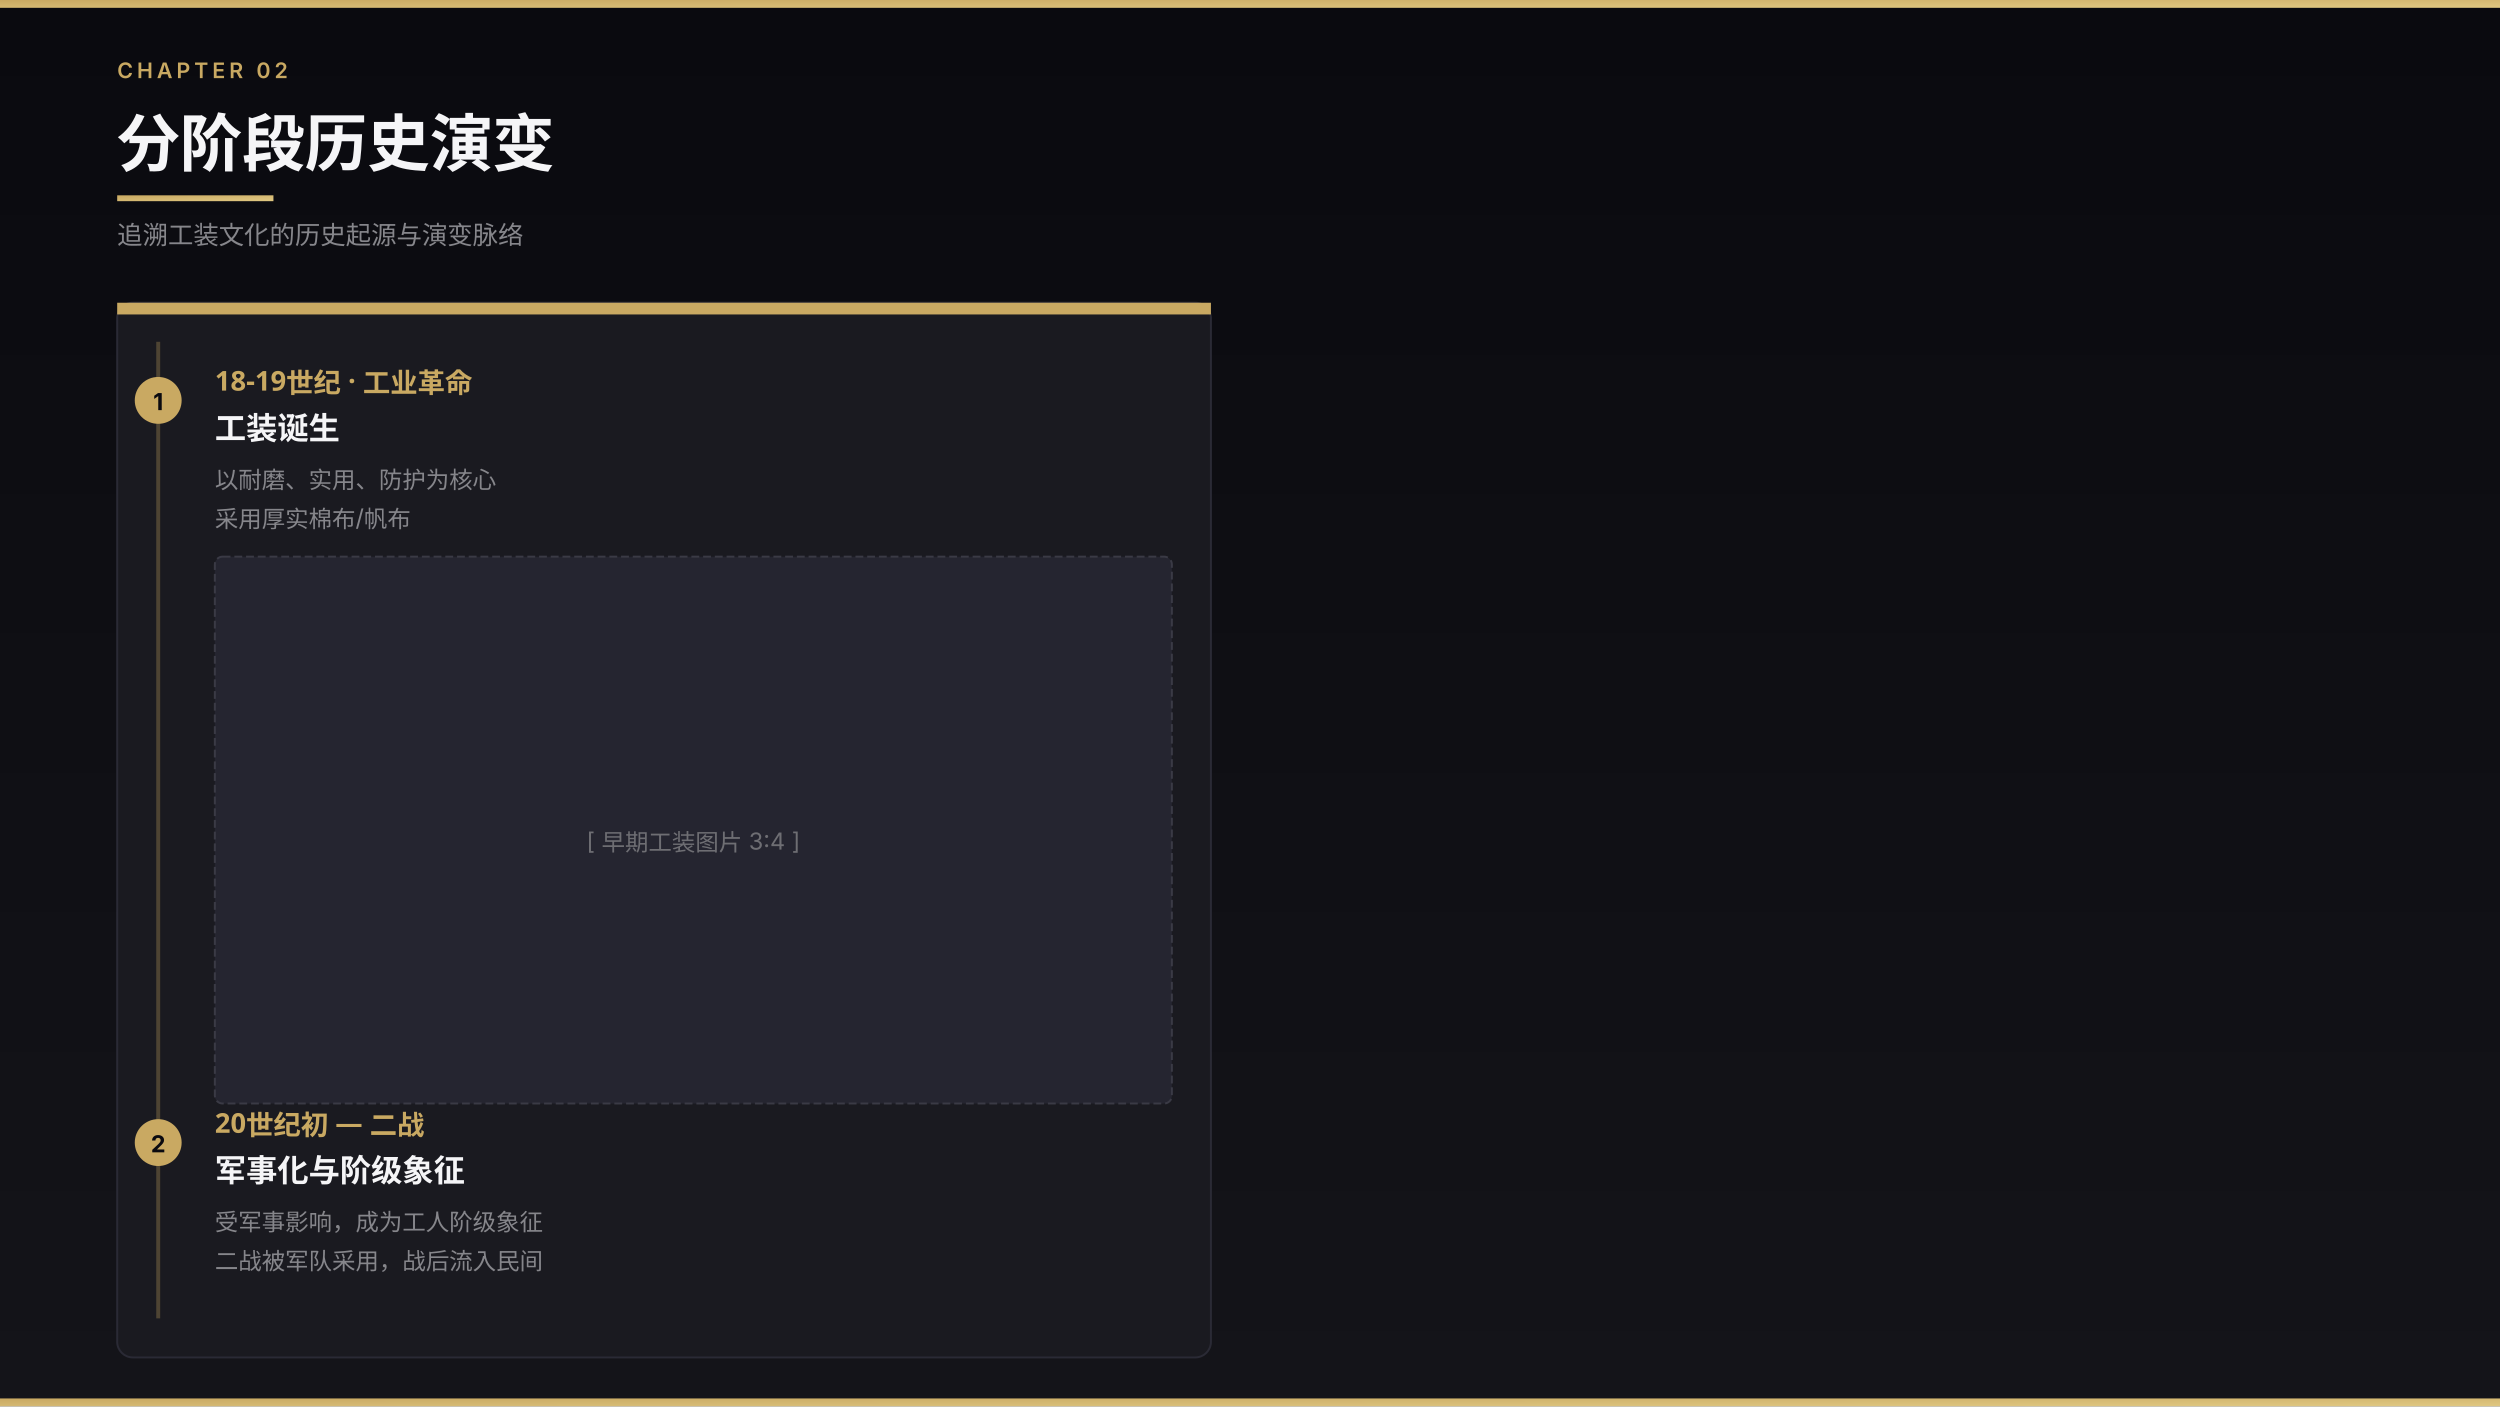
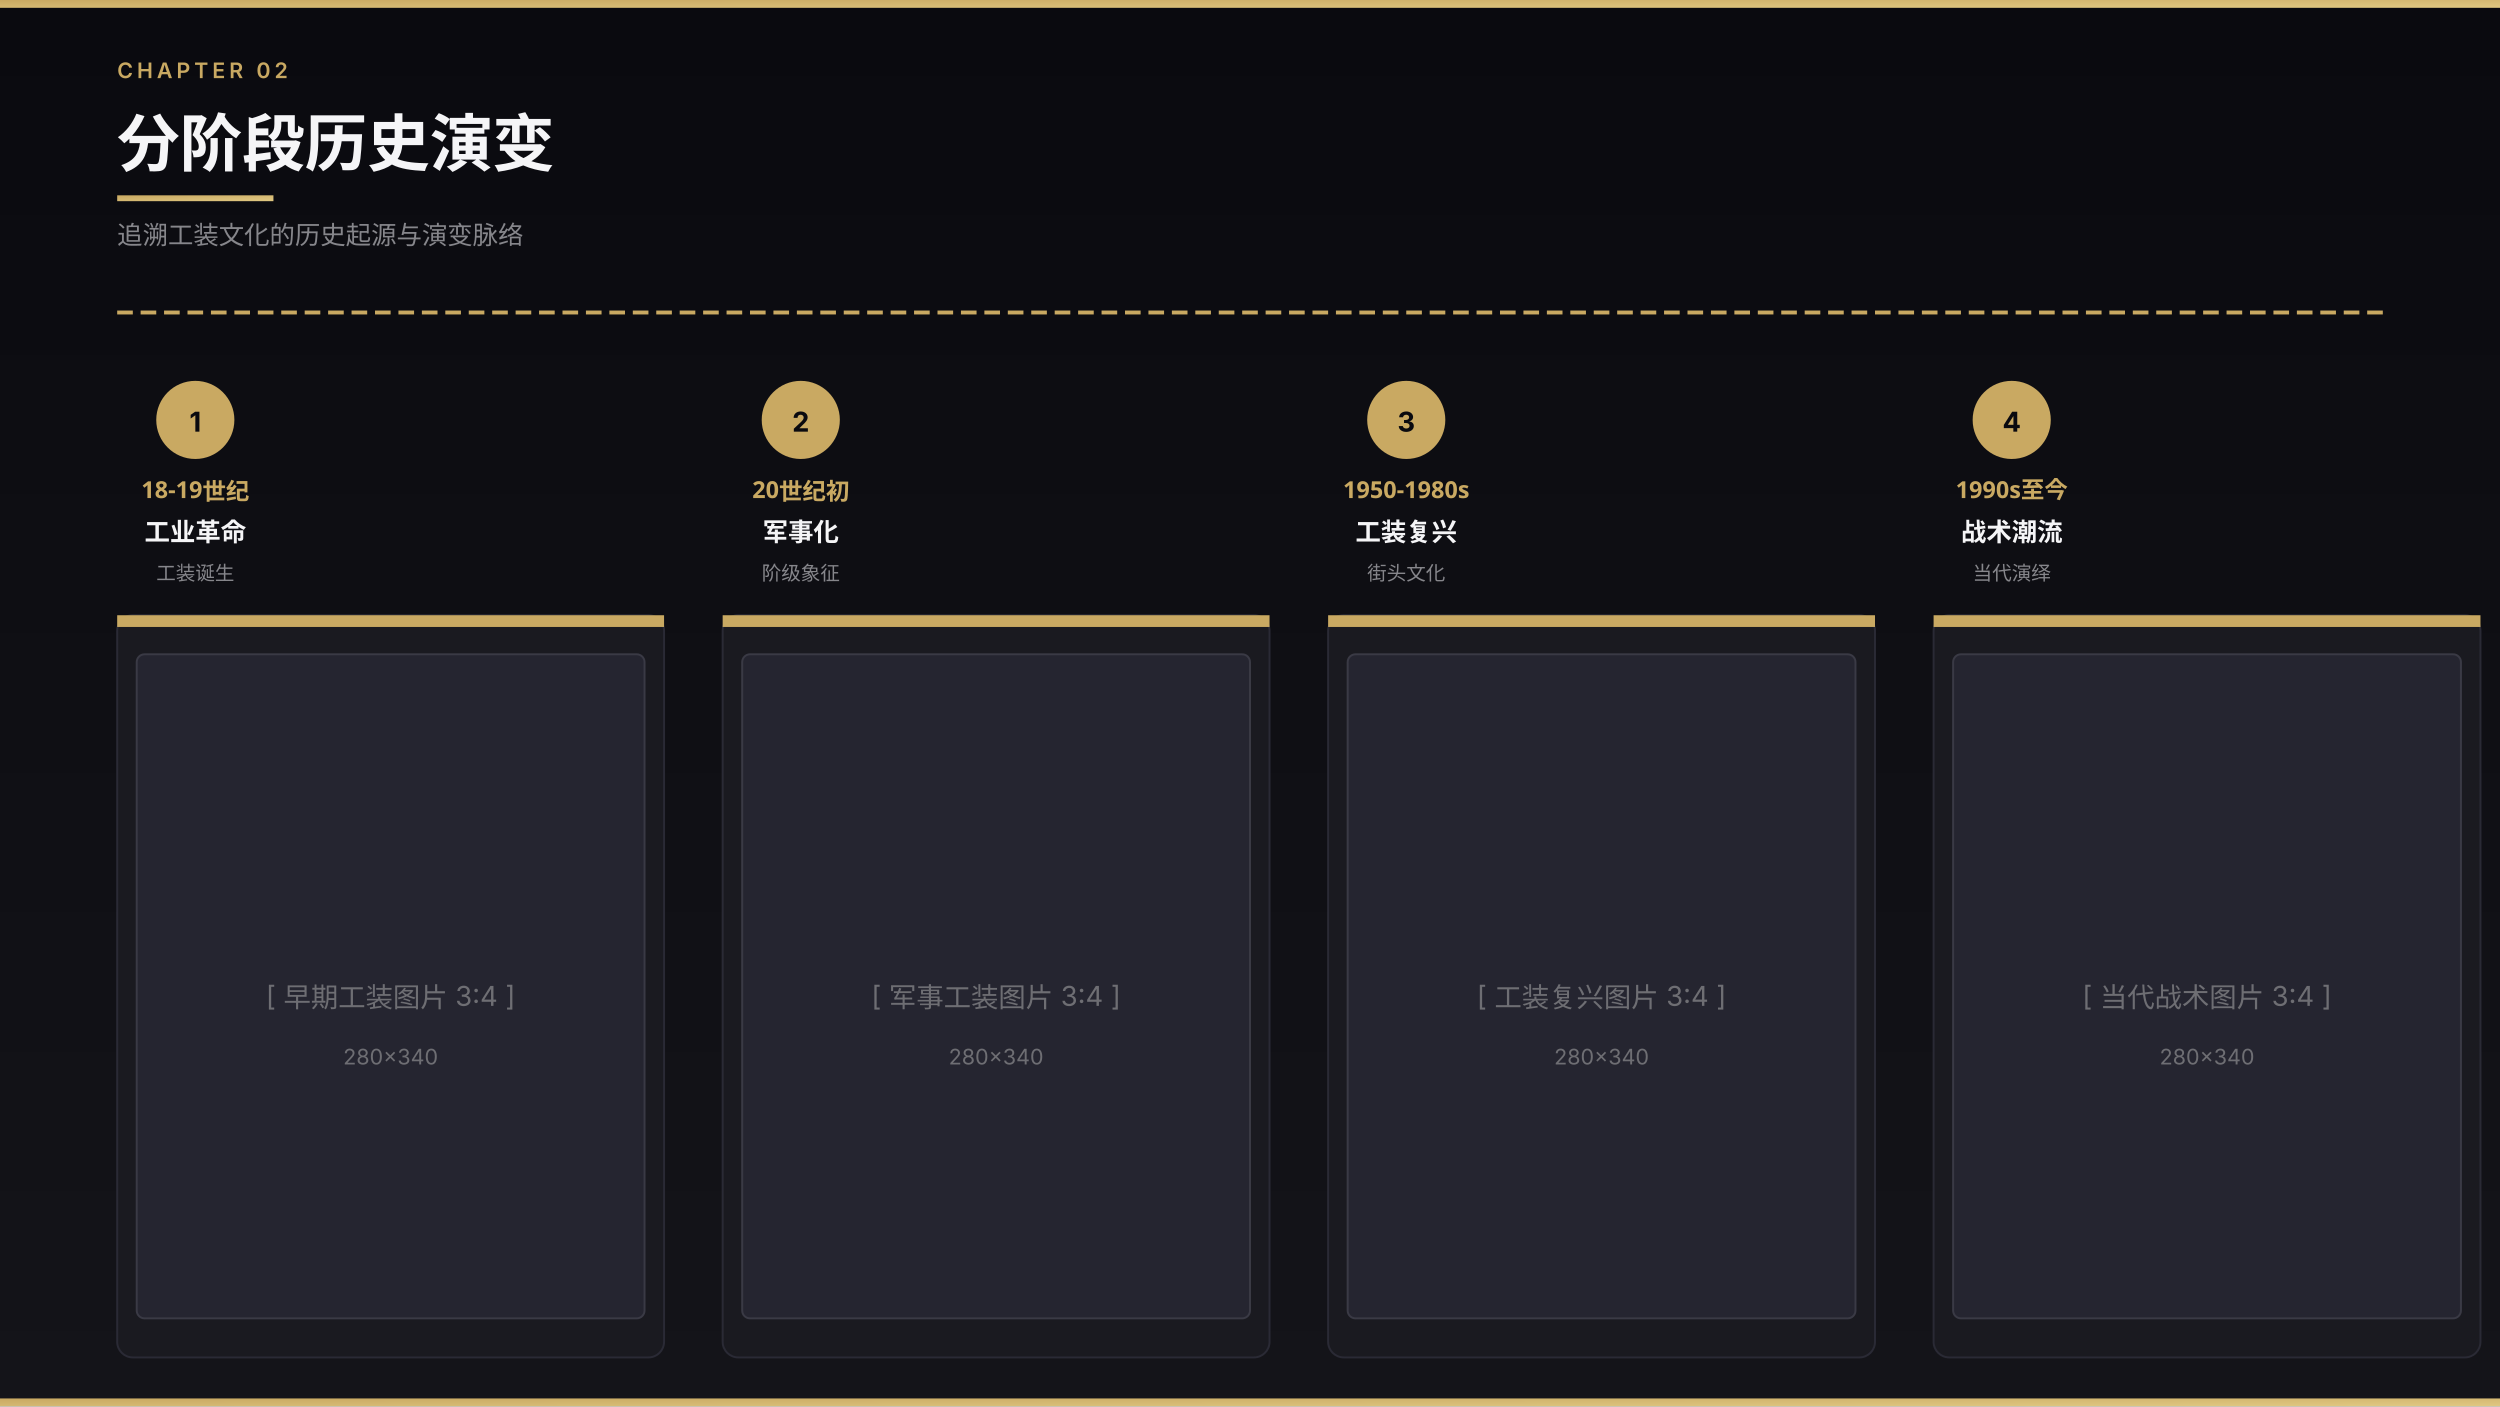
<svg xmlns="http://www.w3.org/2000/svg" viewBox="0 0 1280 720" width="1280" height="720">
  <defs>
    <linearGradient id="bgGradient" x1="0%" y1="0%" x2="0%" y2="100%">
      <stop offset="0%" stop-color="#0a0a0f" />
      <stop offset="100%" stop-color="#141419" />
    </linearGradient>
    <linearGradient id="accentGradient" x1="0%" y1="0%" x2="100%" y2="100%">
      <stop offset="0%" stop-color="#c9a962" />
      <stop offset="100%" stop-color="#e0c882" />
    </linearGradient>
  </defs>
  <rect width="1280" height="720" fill="url(#bgGradient)" />
  <rect x="0" y="0" width="1280" height="4" fill="url(#accentGradient)" />
  <g transform="translate(60, 40)">
    <text fill="#c9a962" font-family="Inter, sans-serif" font-size="11" font-weight="600" letter-spacing="2">CHAPTER 02</text>
  </g>
  <text x="60" y="85" fill="#f5f5f7" font-family="Space Grotesk, Inter, sans-serif" font-size="32" font-weight="700">分阶段历史演变</text>
  <rect x="60" y="100" width="80" height="3" fill="url(#accentGradient)" />
  <text x="60" y="125" fill="#86868b" font-family="Inter, sans-serif" font-size="13">追溯工装文化的历史起源与演变脉络</text>
-   <g transform="translate(60, 155)">
-     <rect x="0" y="0" width="560" height="540" rx="8" fill="#1a1a20" stroke="#2a2a35" />
-     <rect x="0" y="0" width="560" height="6" fill="#c9a962" />
-     <rect x="20" y="20" width="2" height="500" fill="#c9a962" opacity="0.3" />
-     <circle cx="21" cy="50" r="12" fill="#c9a962" />
-     <text x="21" y="55" text-anchor="middle" fill="#0a0a0f" font-family="Inter, sans-serif" font-size="12" font-weight="700">1</text>
-     <text x="50" y="45" fill="#c9a962" font-family="Space Grotesk, sans-serif" font-size="14" font-weight="600">18-19世纪 · 工业革命</text>
-     <text x="50" y="70" fill="#f5f5f7" font-family="Space Grotesk, sans-serif" font-size="16" font-weight="700">工装诞生</text>
-     <text x="50" y="95" fill="#86868b" font-family="Inter, sans-serif" font-size="12">以耐磨、实用、防护为核心</text>
-     <text x="50" y="115" fill="#86868b" font-family="Inter, sans-serif" font-size="12">采用厚实棉布/帆布</text>
-     <rect x="50" y="130" width="490" height="280" rx="4" fill="#252530" stroke="#3a3a45" stroke-dasharray="4,2" />
-     <text x="295" y="280" text-anchor="middle" fill="#6e6e73" font-family="Inter, sans-serif" font-size="12">[ 早期工装图片 3:4 ]</text>
-     <circle cx="21" cy="430" r="12" fill="#c9a962" />
-     <text x="21" y="435" text-anchor="middle" fill="#0a0a0f" font-family="Inter, sans-serif" font-size="12" font-weight="700">2</text>
-     <text x="50" y="425" fill="#c9a962" font-family="Space Grotesk, sans-serif" font-size="14" font-weight="600">20世纪初 — 二战</text>
-     <text x="50" y="450" fill="#f5f5f7" font-family="Space Grotesk, sans-serif" font-size="16" font-weight="700">军事化与阶级象征</text>
-     <text x="50" y="475" fill="#86868b" font-family="Inter, sans-serif" font-size="12">受军事影响，成为工人阶级象征</text>
-     <text x="50" y="495" fill="#86868b" font-family="Inter, sans-serif" font-size="12">二战被军队采用，战后流入民间</text>
+   <line x1="60" y1="160" x2="1220" y2="160" stroke="#c9a962" stroke-width="2" stroke-dasharray="8,4" />
+   <g transform="translate(60, 185)">
+     <g transform="translate(0, 0)">
+       <circle cx="40" cy="30" r="20" fill="#c9a962" />
+       <text x="40" y="36" text-anchor="middle" fill="#0a0a0f" font-family="Inter, sans-serif" font-size="14" font-weight="700">1</text>
+       <text x="40" y="70" text-anchor="middle" fill="#c9a962" font-family="Space Grotesk, sans-serif" font-size="12" font-weight="600">18-19世纪</text>
+       <text x="40" y="92" text-anchor="middle" fill="#f5f5f7" font-family="Space Grotesk, sans-serif" font-size="13" font-weight="700">工业革命</text>
+       <text x="40" y="112" text-anchor="middle" fill="#86868b" font-family="Inter, sans-serif" font-size="10">工装诞生</text>
+       <rect x="0" y="130" width="280" height="380" rx="8" fill="#1a1a20" stroke="#2a2a35" />
+       <rect x="0" y="130" width="280" height="6" fill="#c9a962" />
+       <rect x="10" y="150" width="260" height="340" rx="4" fill="#252530" stroke="#3a3a45" />
+       <text x="140" y="330" text-anchor="middle" fill="#6e6e73" font-family="Inter, sans-serif" font-size="14">[ 早期工装图片 3:4 ]</text>
+       <text x="140" y="360" text-anchor="middle" fill="#6e6e73" font-family="Inter, sans-serif" font-size="11">280×340</text>
+     </g>
+     <g transform="translate(310, 0)">
+       <circle cx="40" cy="30" r="20" fill="#c9a962" />
+       <text x="40" y="36" text-anchor="middle" fill="#0a0a0f" font-family="Inter, sans-serif" font-size="14" font-weight="700">2</text>
+       <text x="40" y="70" text-anchor="middle" fill="#c9a962" font-family="Space Grotesk, sans-serif" font-size="12" font-weight="600">20世纪初</text>
+       <text x="40" y="92" text-anchor="middle" fill="#f5f5f7" font-family="Space Grotesk, sans-serif" font-size="13" font-weight="700">军事化</text>
+       <text x="40" y="112" text-anchor="middle" fill="#86868b" font-family="Inter, sans-serif" font-size="10">阶级象征</text>
+       <rect x="0" y="130" width="280" height="380" rx="8" fill="#1a1a20" stroke="#2a2a35" />
+       <rect x="0" y="130" width="280" height="6" fill="#c9a962" />
+       <rect x="10" y="150" width="260" height="340" rx="4" fill="#252530" stroke="#3a3a45" />
+       <text x="140" y="330" text-anchor="middle" fill="#6e6e73" font-family="Inter, sans-serif" font-size="14">[ 军事工装图片 3:4 ]</text>
+       <text x="140" y="360" text-anchor="middle" fill="#6e6e73" font-family="Inter, sans-serif" font-size="11">280×340</text>
+     </g>
+     <g transform="translate(620, 0)">
+       <circle cx="40" cy="30" r="20" fill="#c9a962" />
+       <text x="40" y="36" text-anchor="middle" fill="#0a0a0f" font-family="Inter, sans-serif" font-size="14" font-weight="700">3</text>
+       <text x="40" y="70" text-anchor="middle" fill="#c9a962" font-family="Space Grotesk, sans-serif" font-size="12" font-weight="600">1950-1980s</text>
+       <text x="40" y="92" text-anchor="middle" fill="#f5f5f7" font-family="Space Grotesk, sans-serif" font-size="13" font-weight="700">工装复兴</text>
+       <text x="40" y="112" text-anchor="middle" fill="#86868b" font-family="Inter, sans-serif" font-size="10">街头文化</text>
+       <rect x="0" y="130" width="280" height="380" rx="8" fill="#1a1a20" stroke="#2a2a35" />
+       <rect x="0" y="130" width="280" height="6" fill="#c9a962" />
+       <rect x="10" y="150" width="260" height="340" rx="4" fill="#252530" stroke="#3a3a45" />
+       <text x="140" y="330" text-anchor="middle" fill="#6e6e73" font-family="Inter, sans-serif" font-size="14">[ 工装复兴图片 3:4 ]</text>
+       <text x="140" y="360" text-anchor="middle" fill="#6e6e73" font-family="Inter, sans-serif" font-size="11">280×340</text>
+     </g>
+     <g transform="translate(930, 0)">
+       <circle cx="40" cy="30" r="20" fill="#c9a962" />
+       <text x="40" y="36" text-anchor="middle" fill="#0a0a0f" font-family="Inter, sans-serif" font-size="14" font-weight="700">4</text>
+       <text x="40" y="70" text-anchor="middle" fill="#c9a962" font-family="Space Grotesk, sans-serif" font-size="12" font-weight="600">1990s至今</text>
+       <text x="40" y="92" text-anchor="middle" fill="#f5f5f7" font-family="Space Grotesk, sans-serif" font-size="13" font-weight="700">战术潮流</text>
+       <text x="40" y="112" text-anchor="middle" fill="#86868b" font-family="Inter, sans-serif" font-size="10">当代演绎</text>
+       <rect x="0" y="130" width="280" height="380" rx="8" fill="#1a1a20" stroke="#2a2a35" />
+       <rect x="0" y="130" width="280" height="6" fill="#c9a962" />
+       <rect x="10" y="150" width="260" height="340" rx="4" fill="#252530" stroke="#3a3a45" />
+       <text x="140" y="330" text-anchor="middle" fill="#6e6e73" font-family="Inter, sans-serif" font-size="14">[ 当代战术图片 3:4 ]</text>
+       <text x="140" y="360" text-anchor="middle" fill="#6e6e73" font-family="Inter, sans-serif" font-size="11">280×340</text>
+     </g>
  </g>
  <rect x="0" y="716" width="1280" height="4" fill="url(#accentGradient)" />
</svg>
